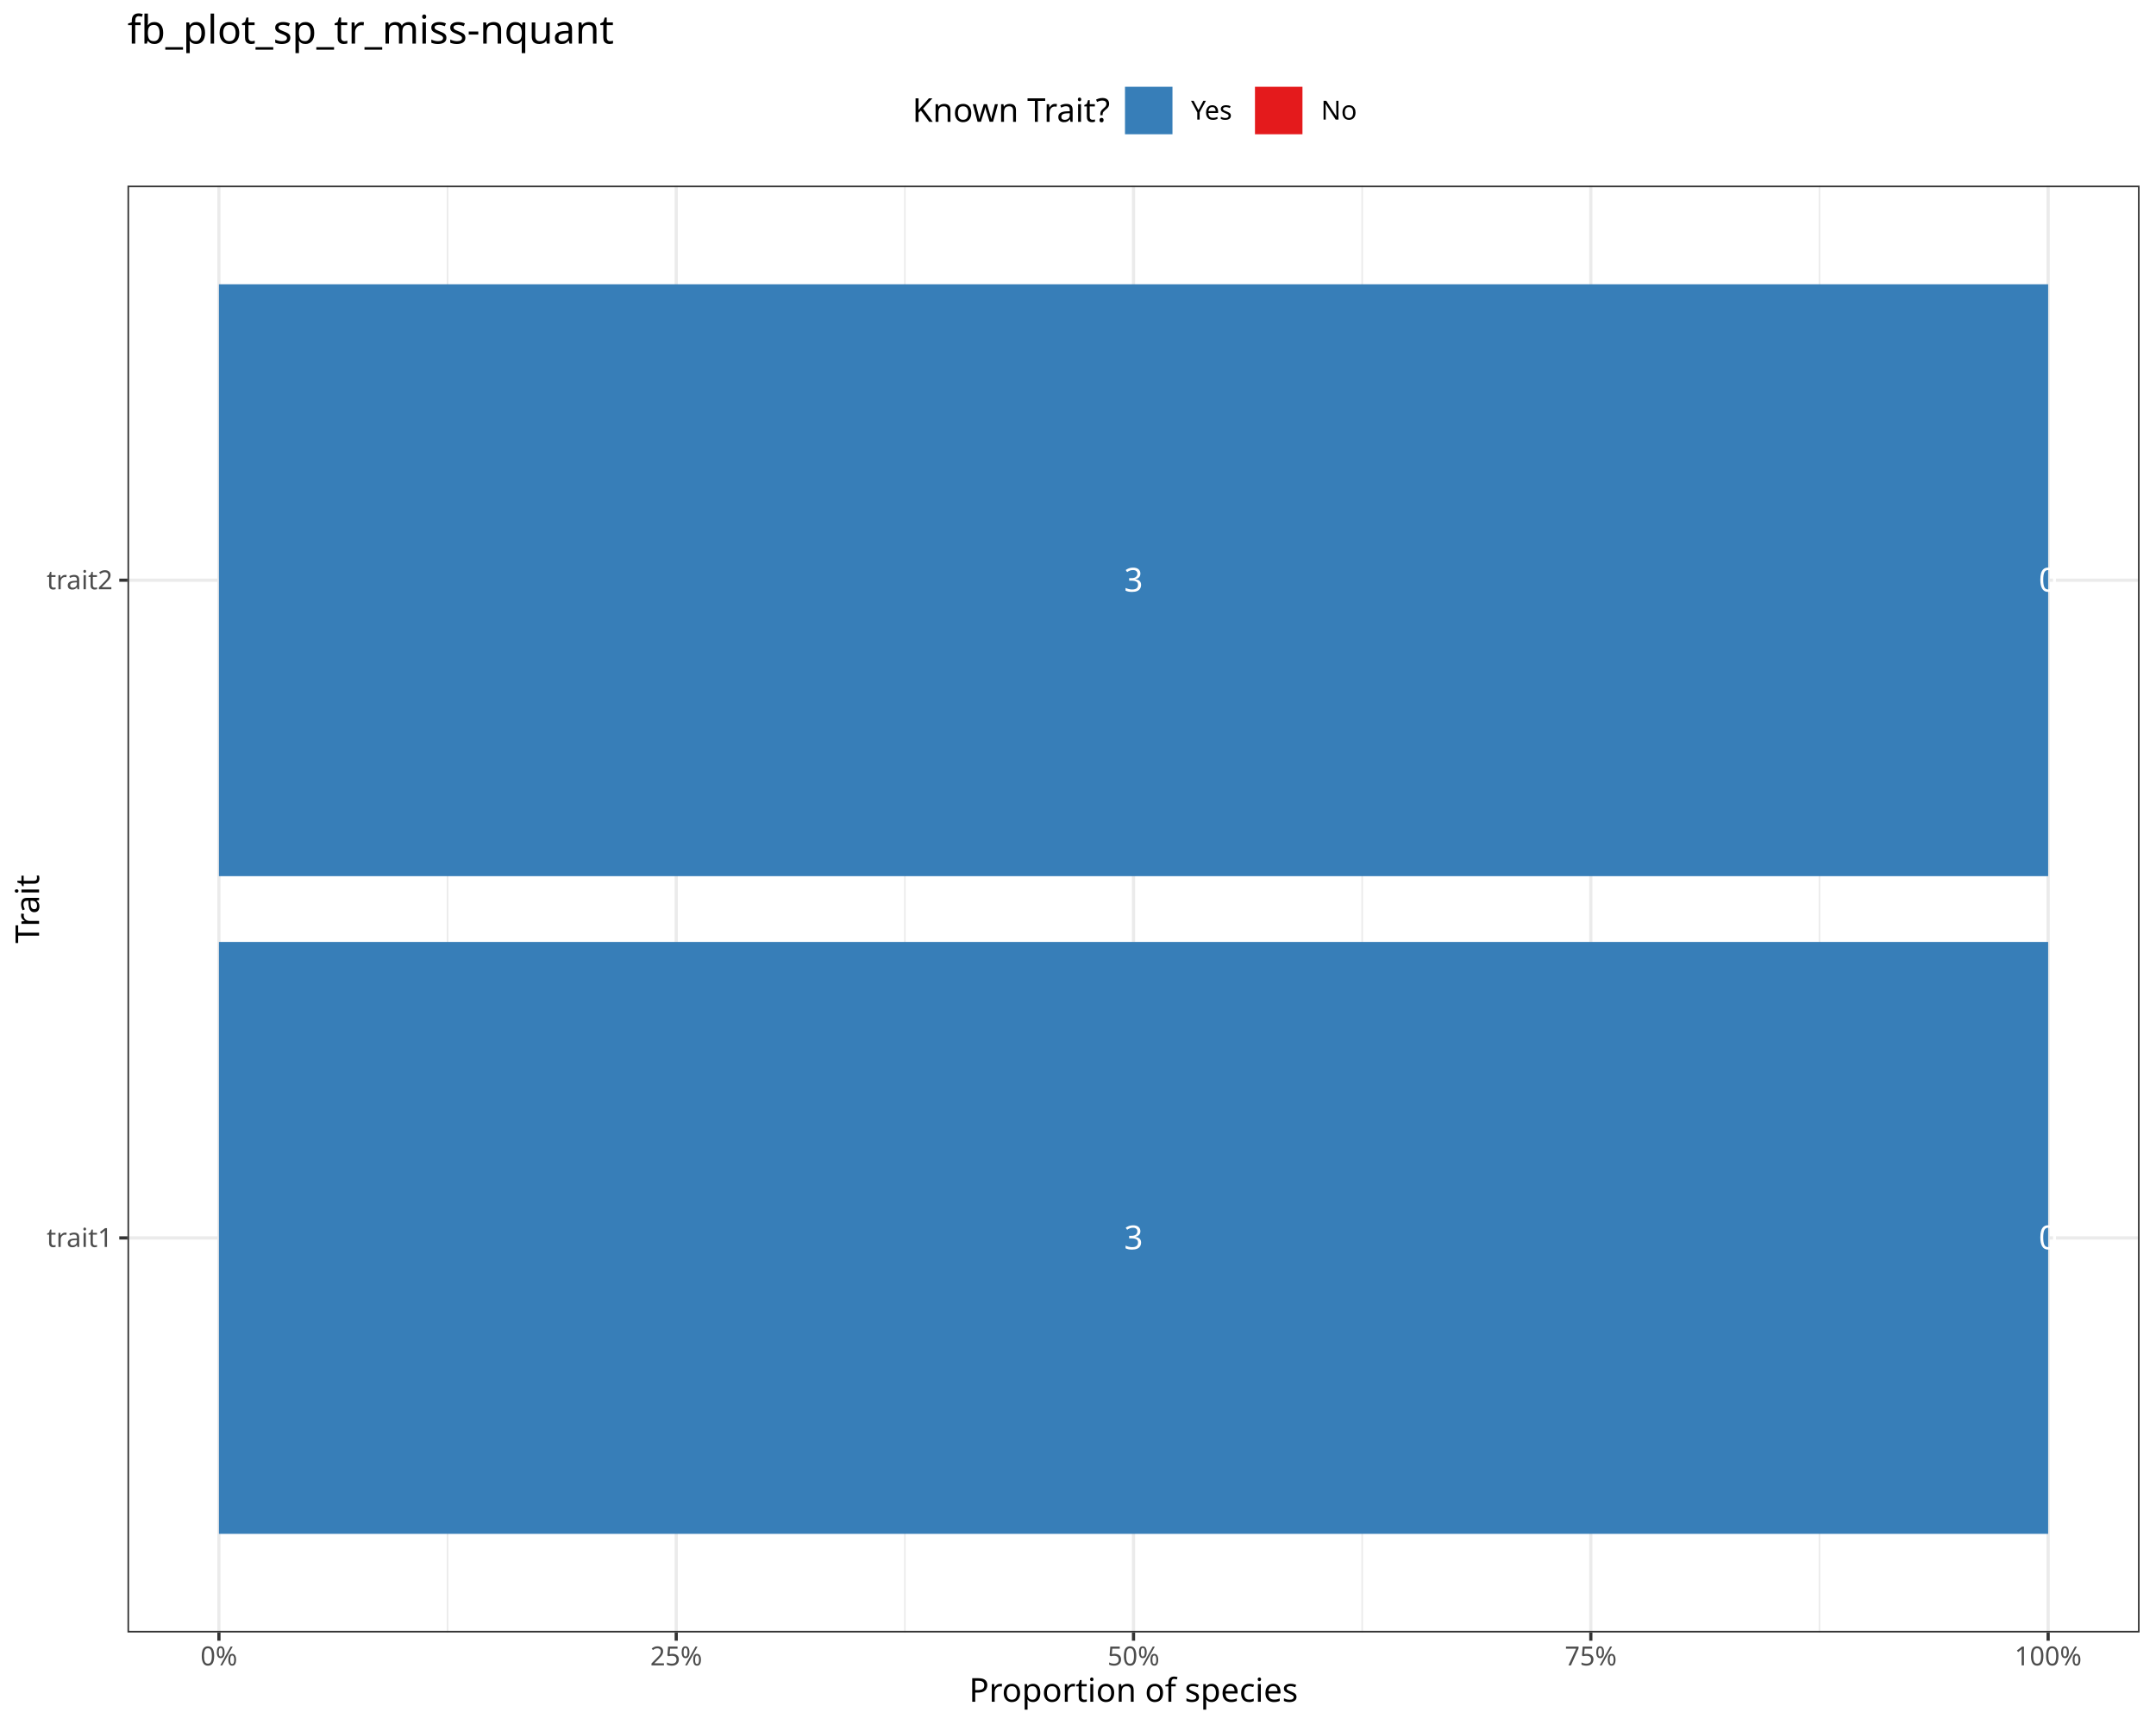
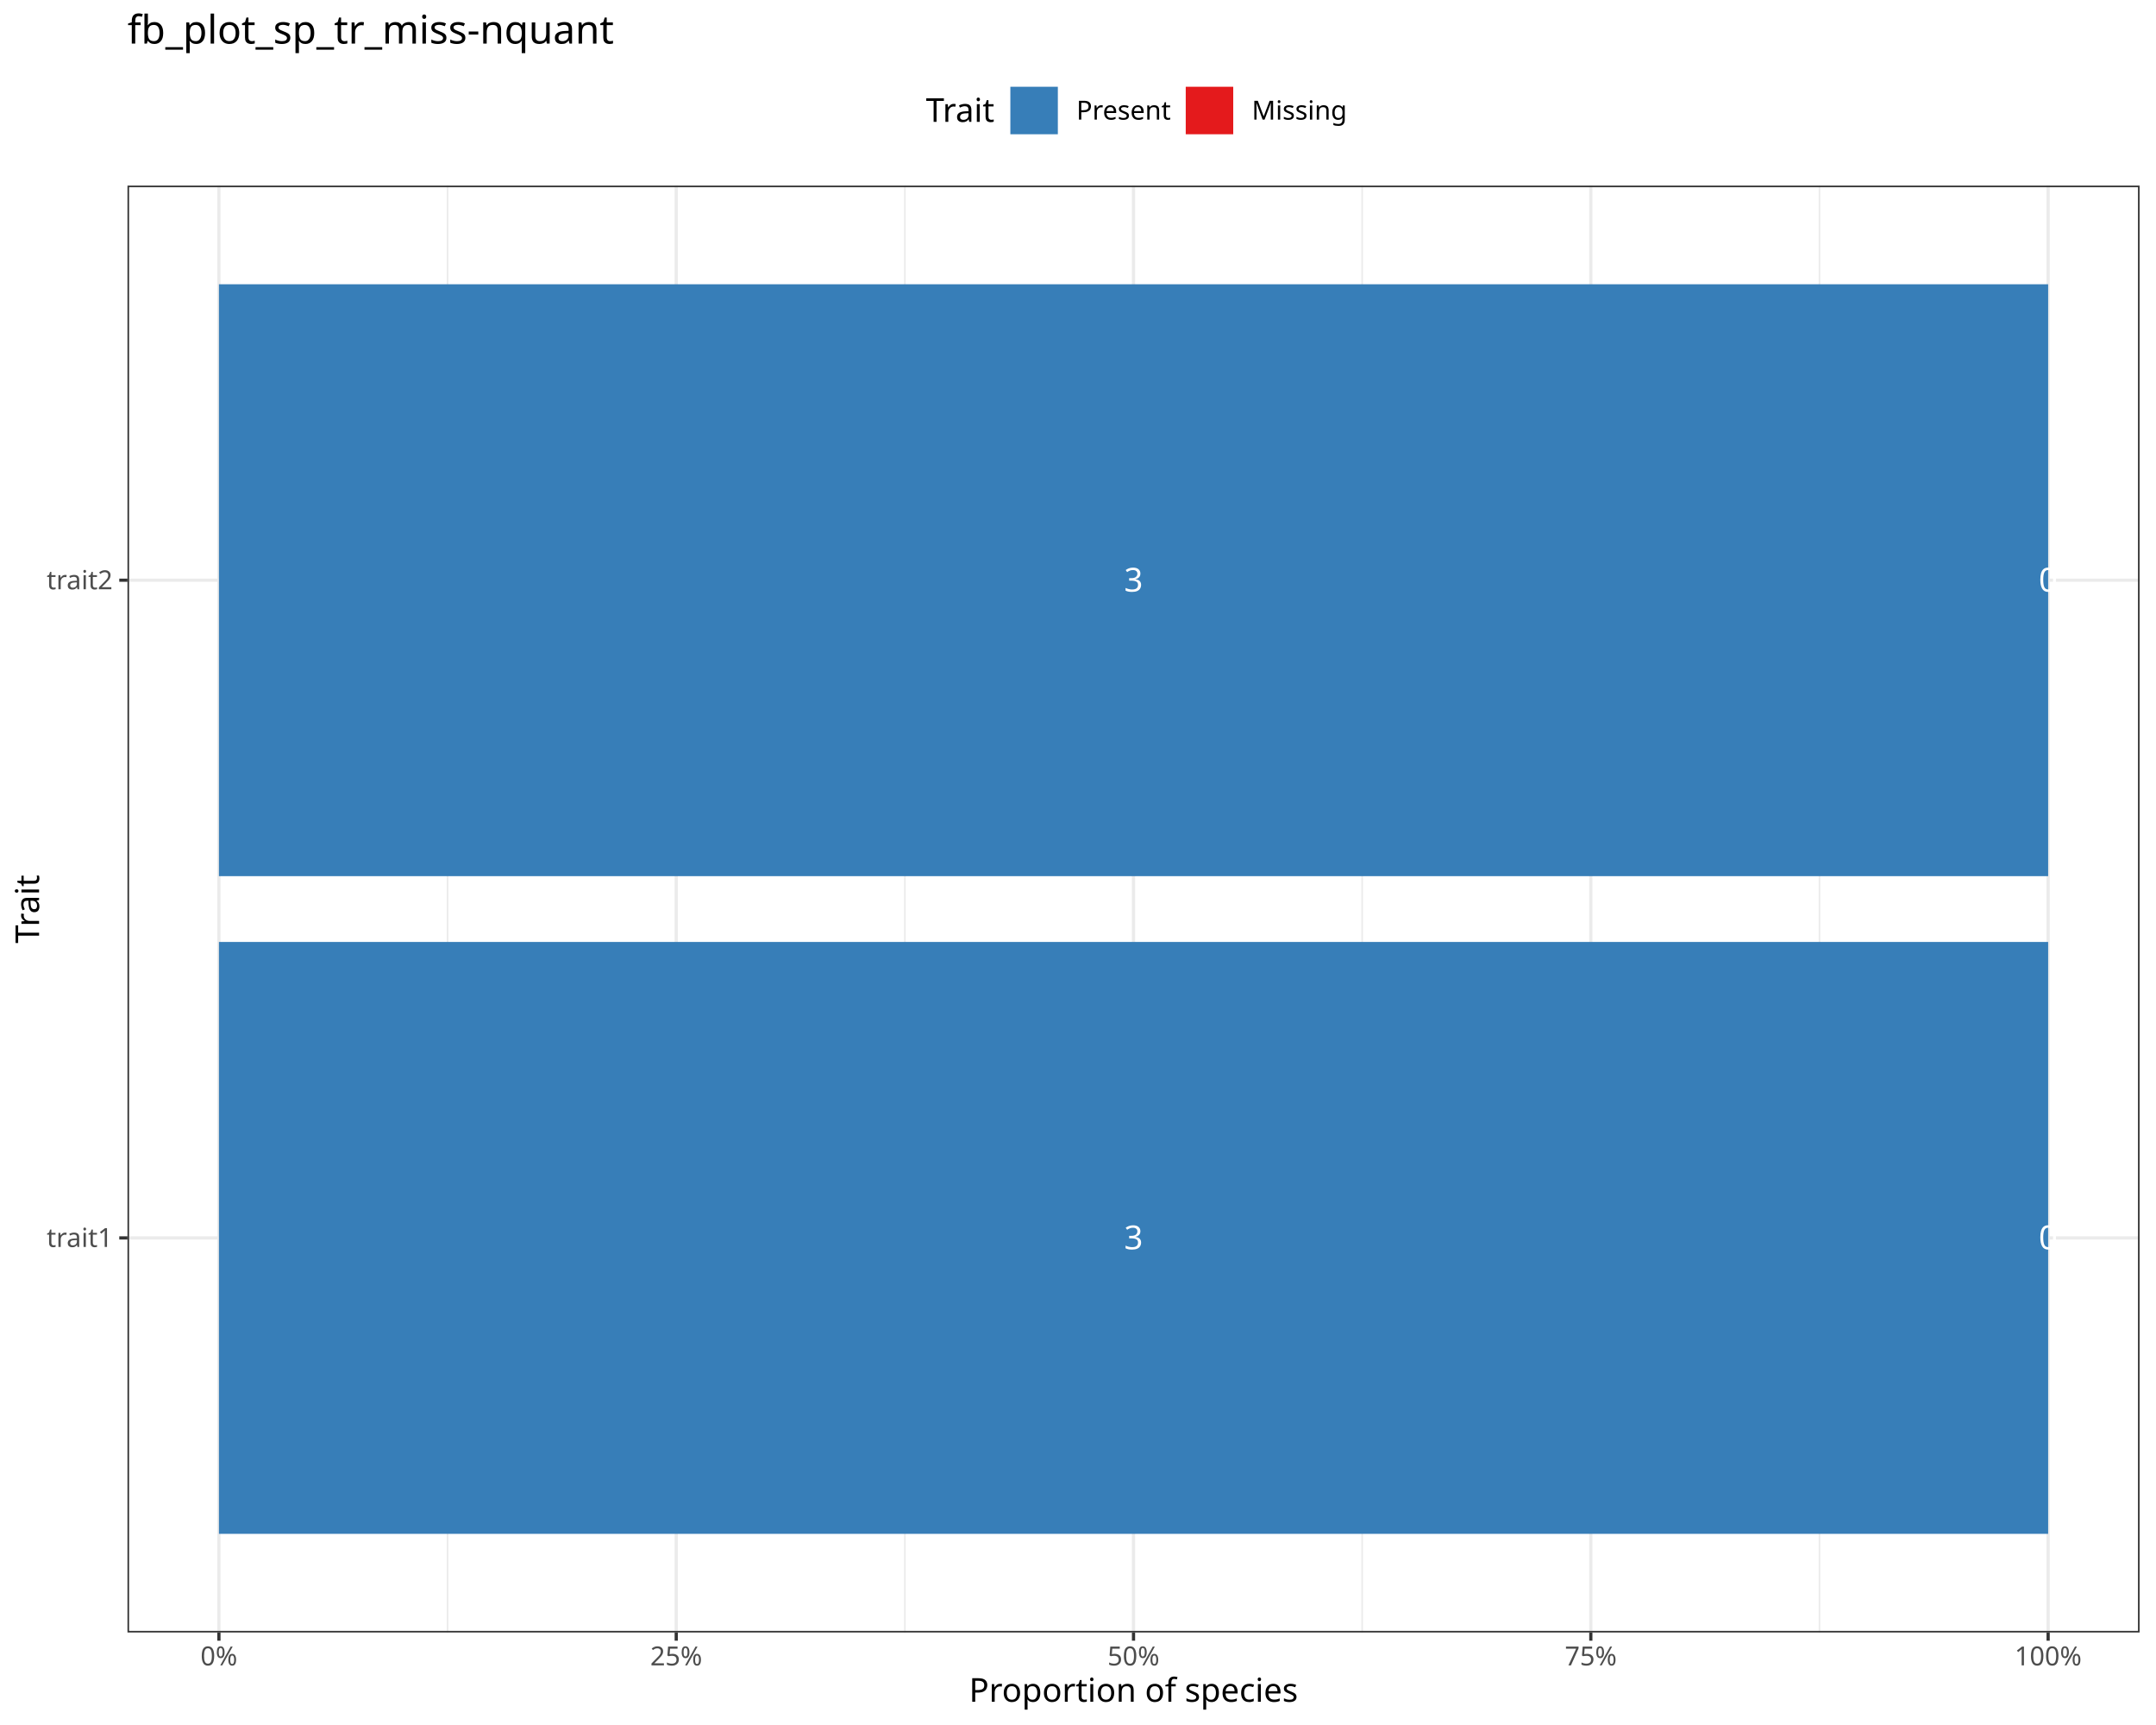
<svg xmlns="http://www.w3.org/2000/svg" class="svglite" data-engine-version="2.0" width="720.00pt" height="576.00pt" viewBox="0 0 720.00 576.00">
  <defs>
    <style type="text/css">
    .svglite line, .svglite polyline, .svglite polygon, .svglite path, .svglite rect, .svglite circle {
      fill: none;
      stroke: #000000;
      stroke-linecap: round;
      stroke-linejoin: round;
      stroke-miterlimit: 10.00;
    }
  </style>
  </defs>
  <rect width="100%" height="100%" style="stroke: none; fill: #FFFFFF;" />
  <defs>
    <clipPath id="cpMC4wMHw3MjAuMDB8MC4wMHw1NzYuMDA=">
      <rect x="0.00" y="0.00" width="720.00" height="576.00" />
    </clipPath>
  </defs>
  <g clip-path="url(#cpMC4wMHw3MjAuMDB8MC4wMHw1NzYuMDA=)">
    <rect x="0.00" y="0.00" width="720.00" height="576.00" style="stroke-width: 1.07; stroke: #FFFFFF; fill: #FFFFFF;" />
  </g>
  <defs>
    <clipPath id="cpNDIuNTd8NzE0LjUyfDYxLjk4fDU0NS4xMQ==">
      <rect x="42.57" y="61.98" width="671.95" height="483.13" />
    </clipPath>
  </defs>
  <g clip-path="url(#cpNDIuNTd8NzE0LjUyfDYxLjk4fDU0NS4xMQ==)">
    <rect x="42.57" y="61.98" width="671.95" height="483.13" style="stroke-width: 1.07; stroke: none; fill: #FFFFFF;" />
    <polyline points="149.47,545.11 149.47,61.98 " style="stroke-width: 0.53; stroke: #EBEBEB; stroke-linecap: butt;" />
    <polyline points="302.19,545.11 302.19,61.98 " style="stroke-width: 0.53; stroke: #EBEBEB; stroke-linecap: butt;" />
    <polyline points="454.90,545.11 454.90,61.98 " style="stroke-width: 0.53; stroke: #EBEBEB; stroke-linecap: butt;" />
    <polyline points="607.62,545.11 607.62,61.98 " style="stroke-width: 0.53; stroke: #EBEBEB; stroke-linecap: butt;" />
    <polyline points="42.57,413.35 714.52,413.35 " style="stroke-width: 1.07; stroke: #EBEBEB; stroke-linecap: butt;" />
    <polyline points="42.57,193.74 714.52,193.74 " style="stroke-width: 1.07; stroke: #EBEBEB; stroke-linecap: butt;" />
    <polyline points="73.11,545.11 73.11,61.98 " style="stroke-width: 1.07; stroke: #EBEBEB; stroke-linecap: butt;" />
    <polyline points="225.83,545.11 225.83,61.98 " style="stroke-width: 1.07; stroke: #EBEBEB; stroke-linecap: butt;" />
    <polyline points="378.54,545.11 378.54,61.98 " style="stroke-width: 1.07; stroke: #EBEBEB; stroke-linecap: butt;" />
    <polyline points="531.26,545.11 531.26,61.98 " style="stroke-width: 1.07; stroke: #EBEBEB; stroke-linecap: butt;" />
    <polyline points="683.98,545.11 683.98,61.98 " style="stroke-width: 1.07; stroke: #EBEBEB; stroke-linecap: butt;" />
    <rect x="73.11" y="314.53" width="610.87" height="197.64" style="stroke-width: 1.07; stroke: none; stroke-linecap: butt; stroke-linejoin: miter; fill: #377EB8;" />
    <rect x="683.98" y="314.53" width="0.00" height="197.64" style="stroke-width: 1.07; stroke: none; stroke-linecap: butt; stroke-linejoin: miter; fill: #E41A1C;" />
    <rect x="73.11" y="94.92" width="610.87" height="197.64" style="stroke-width: 1.07; stroke: none; stroke-linecap: butt; stroke-linejoin: miter; fill: #377EB8;" />
    <rect x="683.98" y="94.92" width="0.00" height="197.64" style="stroke-width: 1.07; stroke: none; stroke-linecap: butt; stroke-linejoin: miter; fill: #E41A1C;" />
    <text x="378.54" y="417.15" text-anchor="middle" style="font-size: 11.04px; fill: #FFFFFF; font-family: sans;" textLength="6.14px" lengthAdjust="spacingAndGlyphs">3</text>
    <text x="683.98" y="417.15" text-anchor="middle" style="font-size: 11.04px; fill: #FFFFFF; font-family: sans;" textLength="6.14px" lengthAdjust="spacingAndGlyphs">0</text>
    <text x="378.54" y="197.54" text-anchor="middle" style="font-size: 11.04px; fill: #FFFFFF; font-family: sans;" textLength="6.14px" lengthAdjust="spacingAndGlyphs">3</text>
    <text x="683.98" y="197.54" text-anchor="middle" style="font-size: 11.04px; fill: #FFFFFF; font-family: sans;" textLength="6.14px" lengthAdjust="spacingAndGlyphs">0</text>
    <rect x="42.57" y="61.98" width="671.95" height="483.13" style="stroke-width: 1.07; stroke: #333333;" />
  </g>
  <g clip-path="url(#cpMC4wMHw3MjAuMDB8MC4wMHw1NzYuMDA=)">
    <text x="37.64" y="416.38" text-anchor="end" style="font-size: 8.80px; fill: #4D4D4D; font-family: sans;" textLength="19.56px" lengthAdjust="spacingAndGlyphs">trait1</text>
    <text x="37.64" y="196.77" text-anchor="end" style="font-size: 8.80px; fill: #4D4D4D; font-family: sans;" textLength="19.56px" lengthAdjust="spacingAndGlyphs">trait2</text>
    <polyline points="39.83,413.35 42.57,413.35 " style="stroke-width: 1.07; stroke: #333333; stroke-linecap: butt;" />
    <polyline points="39.83,193.74 42.57,193.74 " style="stroke-width: 1.07; stroke: #333333; stroke-linecap: butt;" />
    <polyline points="73.11,547.85 73.11,545.11 " style="stroke-width: 1.07; stroke: #333333; stroke-linecap: butt;" />
    <polyline points="225.83,547.85 225.83,545.11 " style="stroke-width: 1.07; stroke: #333333; stroke-linecap: butt;" />
    <polyline points="378.54,547.85 378.54,545.11 " style="stroke-width: 1.07; stroke: #333333; stroke-linecap: butt;" />
    <polyline points="531.26,547.85 531.26,545.11 " style="stroke-width: 1.07; stroke: #333333; stroke-linecap: butt;" />
    <polyline points="683.98,547.85 683.98,545.11 " style="stroke-width: 1.07; stroke: #333333; stroke-linecap: butt;" />
    <text x="73.11" y="556.10" text-anchor="middle" style="font-size: 8.80px; fill: #4D4D4D; font-family: sans;" textLength="12.72px" lengthAdjust="spacingAndGlyphs">0%</text>
    <text x="225.83" y="556.10" text-anchor="middle" style="font-size: 8.80px; fill: #4D4D4D; font-family: sans;" textLength="17.61px" lengthAdjust="spacingAndGlyphs">25%</text>
    <text x="378.54" y="556.10" text-anchor="middle" style="font-size: 8.80px; fill: #4D4D4D; font-family: sans;" textLength="17.61px" lengthAdjust="spacingAndGlyphs">50%</text>
    <text x="531.26" y="556.10" text-anchor="middle" style="font-size: 8.80px; fill: #4D4D4D; font-family: sans;" textLength="17.61px" lengthAdjust="spacingAndGlyphs">75%</text>
    <text x="683.98" y="556.10" text-anchor="middle" style="font-size: 8.80px; fill: #4D4D4D; font-family: sans;" textLength="22.51px" lengthAdjust="spacingAndGlyphs">100%</text>
    <text x="378.54" y="568.24" text-anchor="middle" style="font-size: 11.00px; font-family: sans;" textLength="103.35px" lengthAdjust="spacingAndGlyphs">Proportion of species</text>
    <text transform="translate(13.05,303.55) rotate(-90)" text-anchor="middle" style="font-size: 11.00px; font-family: sans;" textLength="22.00px" lengthAdjust="spacingAndGlyphs">Trait</text>
-     <rect x="299.21" y="22.78" width="158.67" height="28.24" style="stroke-width: 1.07; stroke: none; fill: #FFFFFF;" />
-     <text x="304.69" y="40.69" style="font-size: 11.00px; font-family: sans;" textLength="64.81px" lengthAdjust="spacingAndGlyphs">Known Trait?</text>
-     <rect x="374.98" y="28.26" width="17.28" height="17.28" style="stroke-width: 1.07; stroke: none; fill: #FFFFFF;" />
-     <rect x="375.69" y="28.97" width="15.86" height="15.86" style="stroke-width: 1.07; stroke: none; stroke-linecap: butt; stroke-linejoin: miter; fill: #377EB8;" />
-     <rect x="418.39" y="28.26" width="17.28" height="17.28" style="stroke-width: 1.07; stroke: none; fill: #FFFFFF;" />
-     <rect x="419.10" y="28.97" width="15.86" height="15.86" style="stroke-width: 1.07; stroke: none; stroke-linecap: butt; stroke-linejoin: miter; fill: #E41A1C;" />
-     <text x="397.74" y="39.93" style="font-size: 8.80px; font-family: sans;" textLength="15.17px" lengthAdjust="spacingAndGlyphs">Yes</text>
-     <text x="441.15" y="39.93" style="font-size: 8.80px; font-family: sans;" textLength="11.25px" lengthAdjust="spacingAndGlyphs">No</text>
+     <rect x="303.74" y="22.78" width="149.61" height="28.24" style="stroke-width: 1.07; stroke: none; fill: #FFFFFF;" />
+     <text x="309.22" y="40.69" style="font-size: 11.00px; font-family: sans;" textLength="22.00px" lengthAdjust="spacingAndGlyphs">Trait</text>
+     <rect x="336.70" y="28.26" width="17.28" height="17.28" style="stroke-width: 1.07; stroke: none; fill: #FFFFFF;" />
+     <rect x="337.41" y="28.97" width="15.86" height="15.86" style="stroke-width: 1.07; stroke: none; stroke-linecap: butt; stroke-linejoin: miter; fill: #377EB8;" />
+     <rect x="395.27" y="28.26" width="17.28" height="17.28" style="stroke-width: 1.07; stroke: none; fill: #FFFFFF;" />
+     <rect x="395.98" y="28.97" width="15.86" height="15.86" style="stroke-width: 1.07; stroke: none; stroke-linecap: butt; stroke-linejoin: miter; fill: #E41A1C;" />
+     <text x="359.46" y="39.93" style="font-size: 8.80px; font-family: sans;" textLength="30.33px" lengthAdjust="spacingAndGlyphs">Present</text>
+     <text x="418.03" y="39.93" style="font-size: 8.80px; font-family: sans;" textLength="29.84px" lengthAdjust="spacingAndGlyphs">Missing</text>
    <text x="42.57" y="14.56" style="font-size: 13.20px; font-family: sans;" textLength="155.58px" lengthAdjust="spacingAndGlyphs">fb_plot_sp_tr_miss-nquant</text>
  </g>
</svg>
